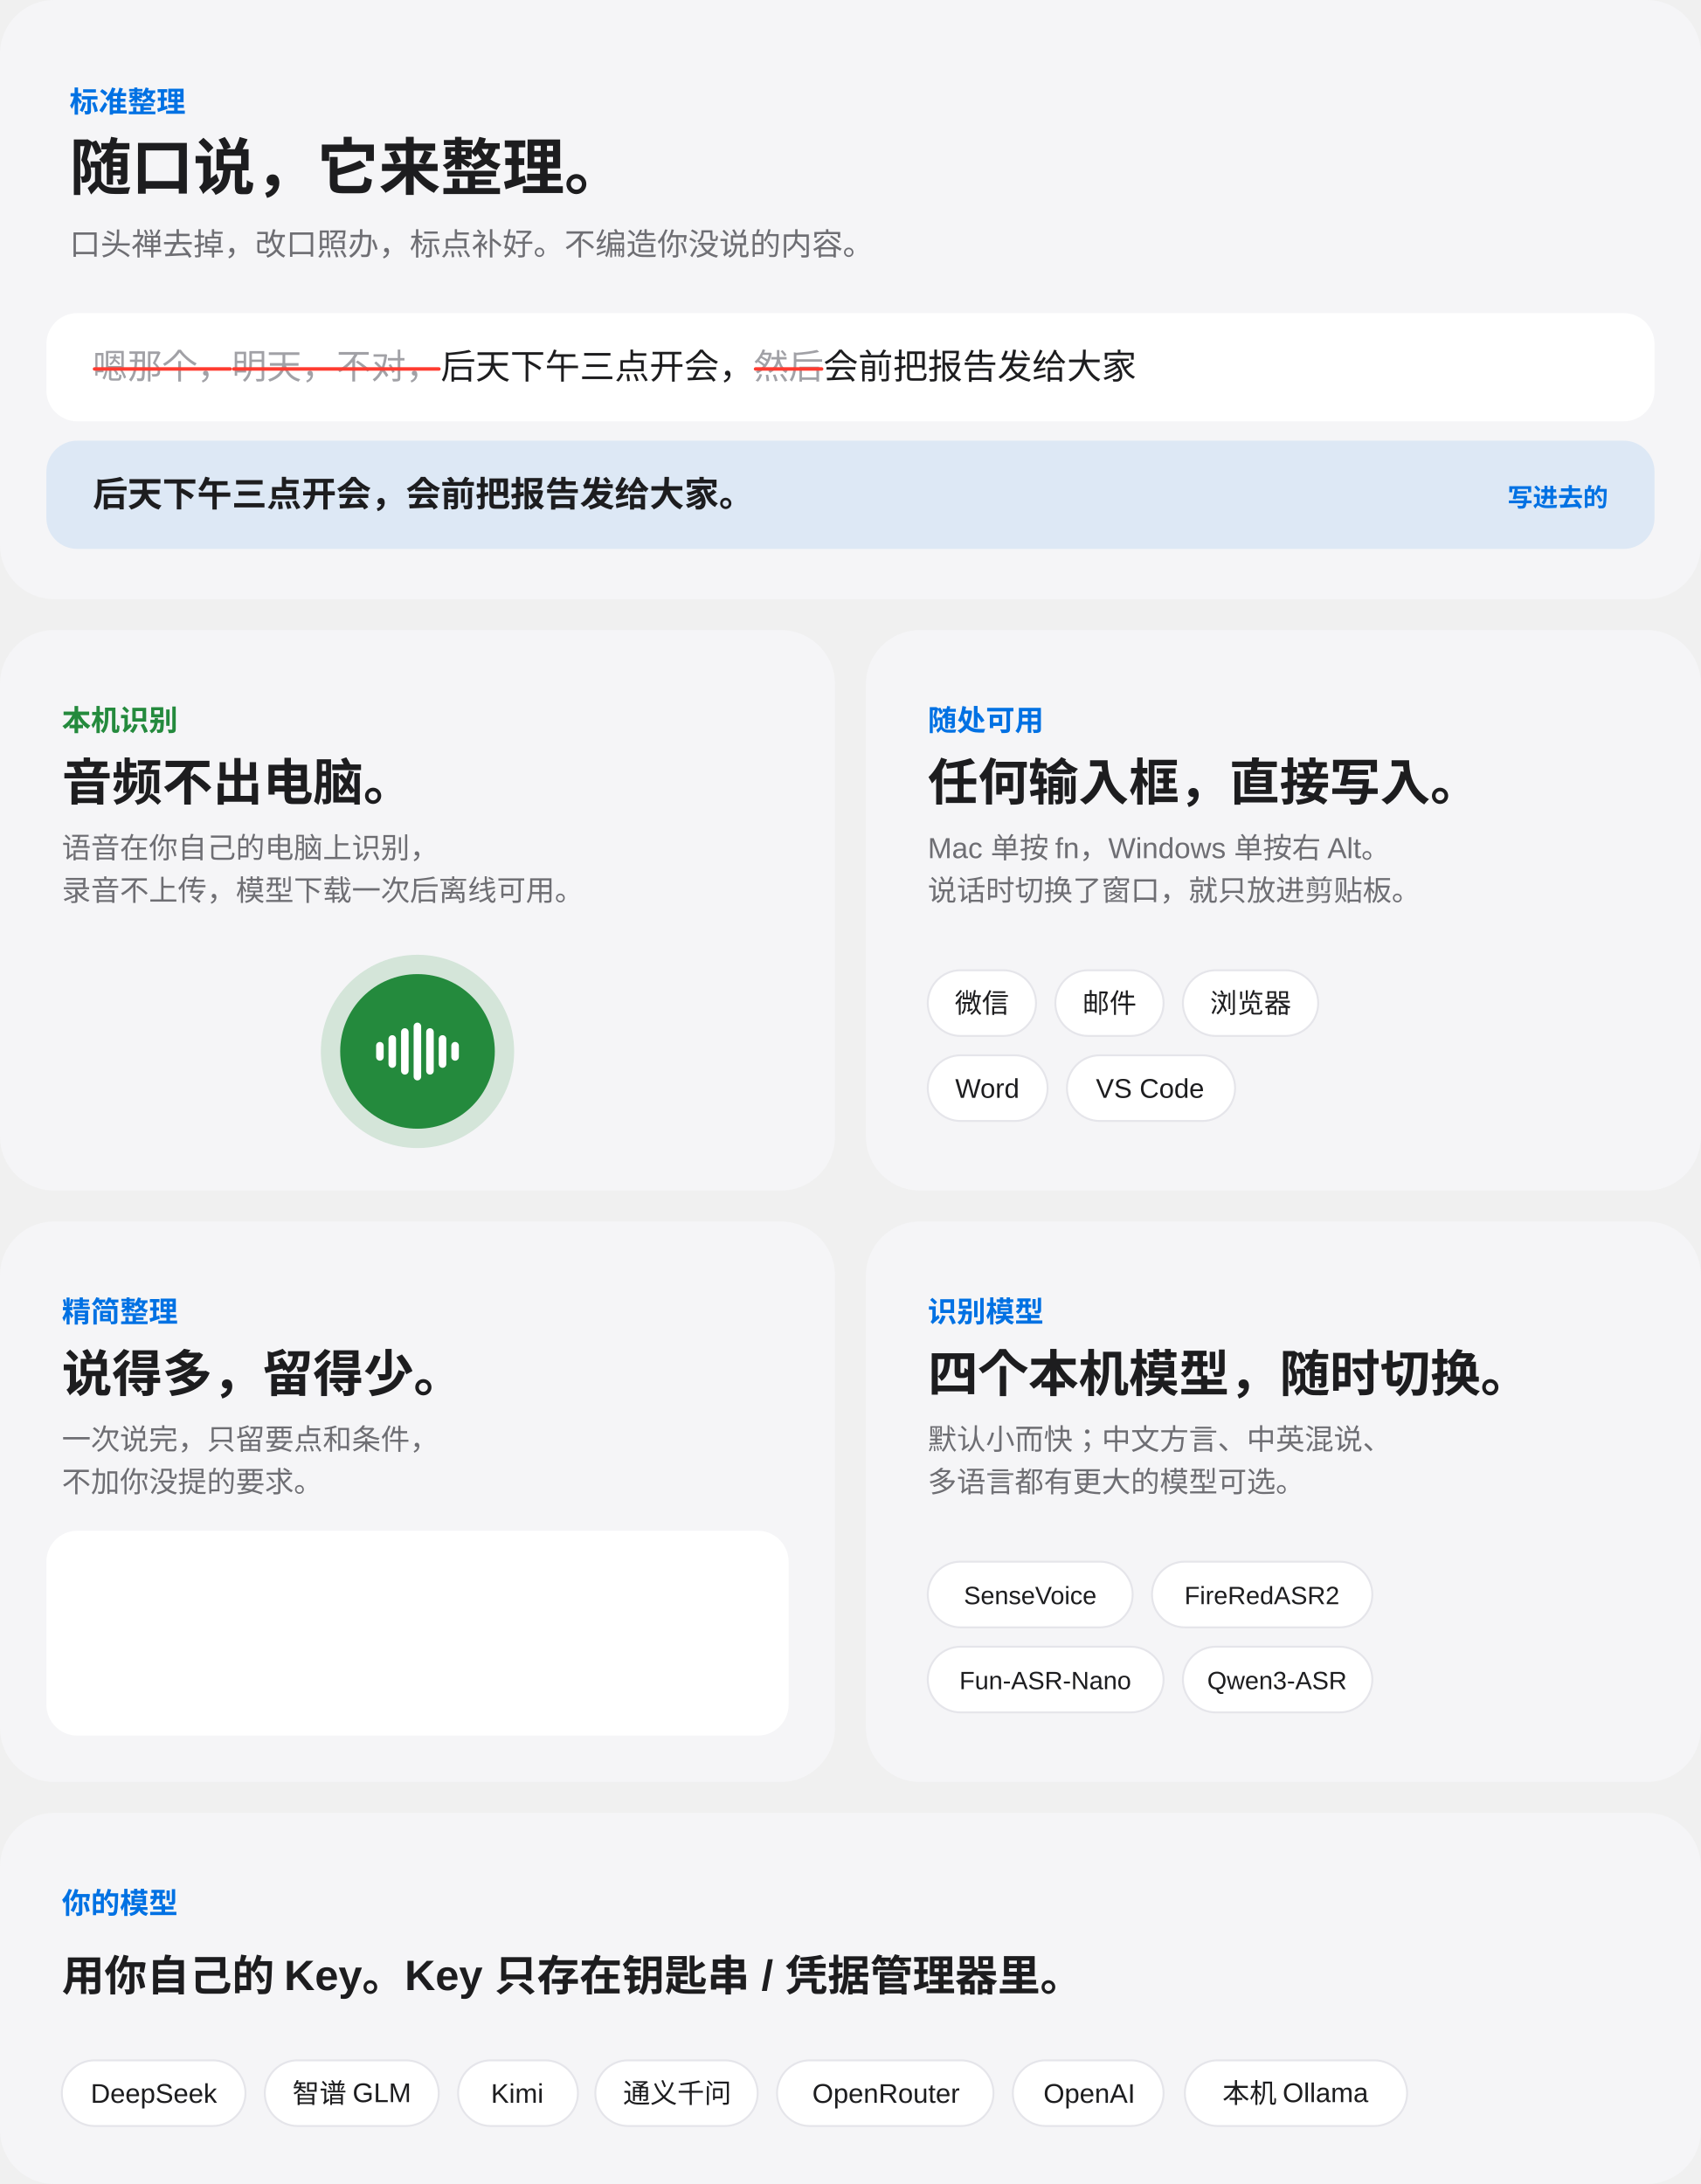
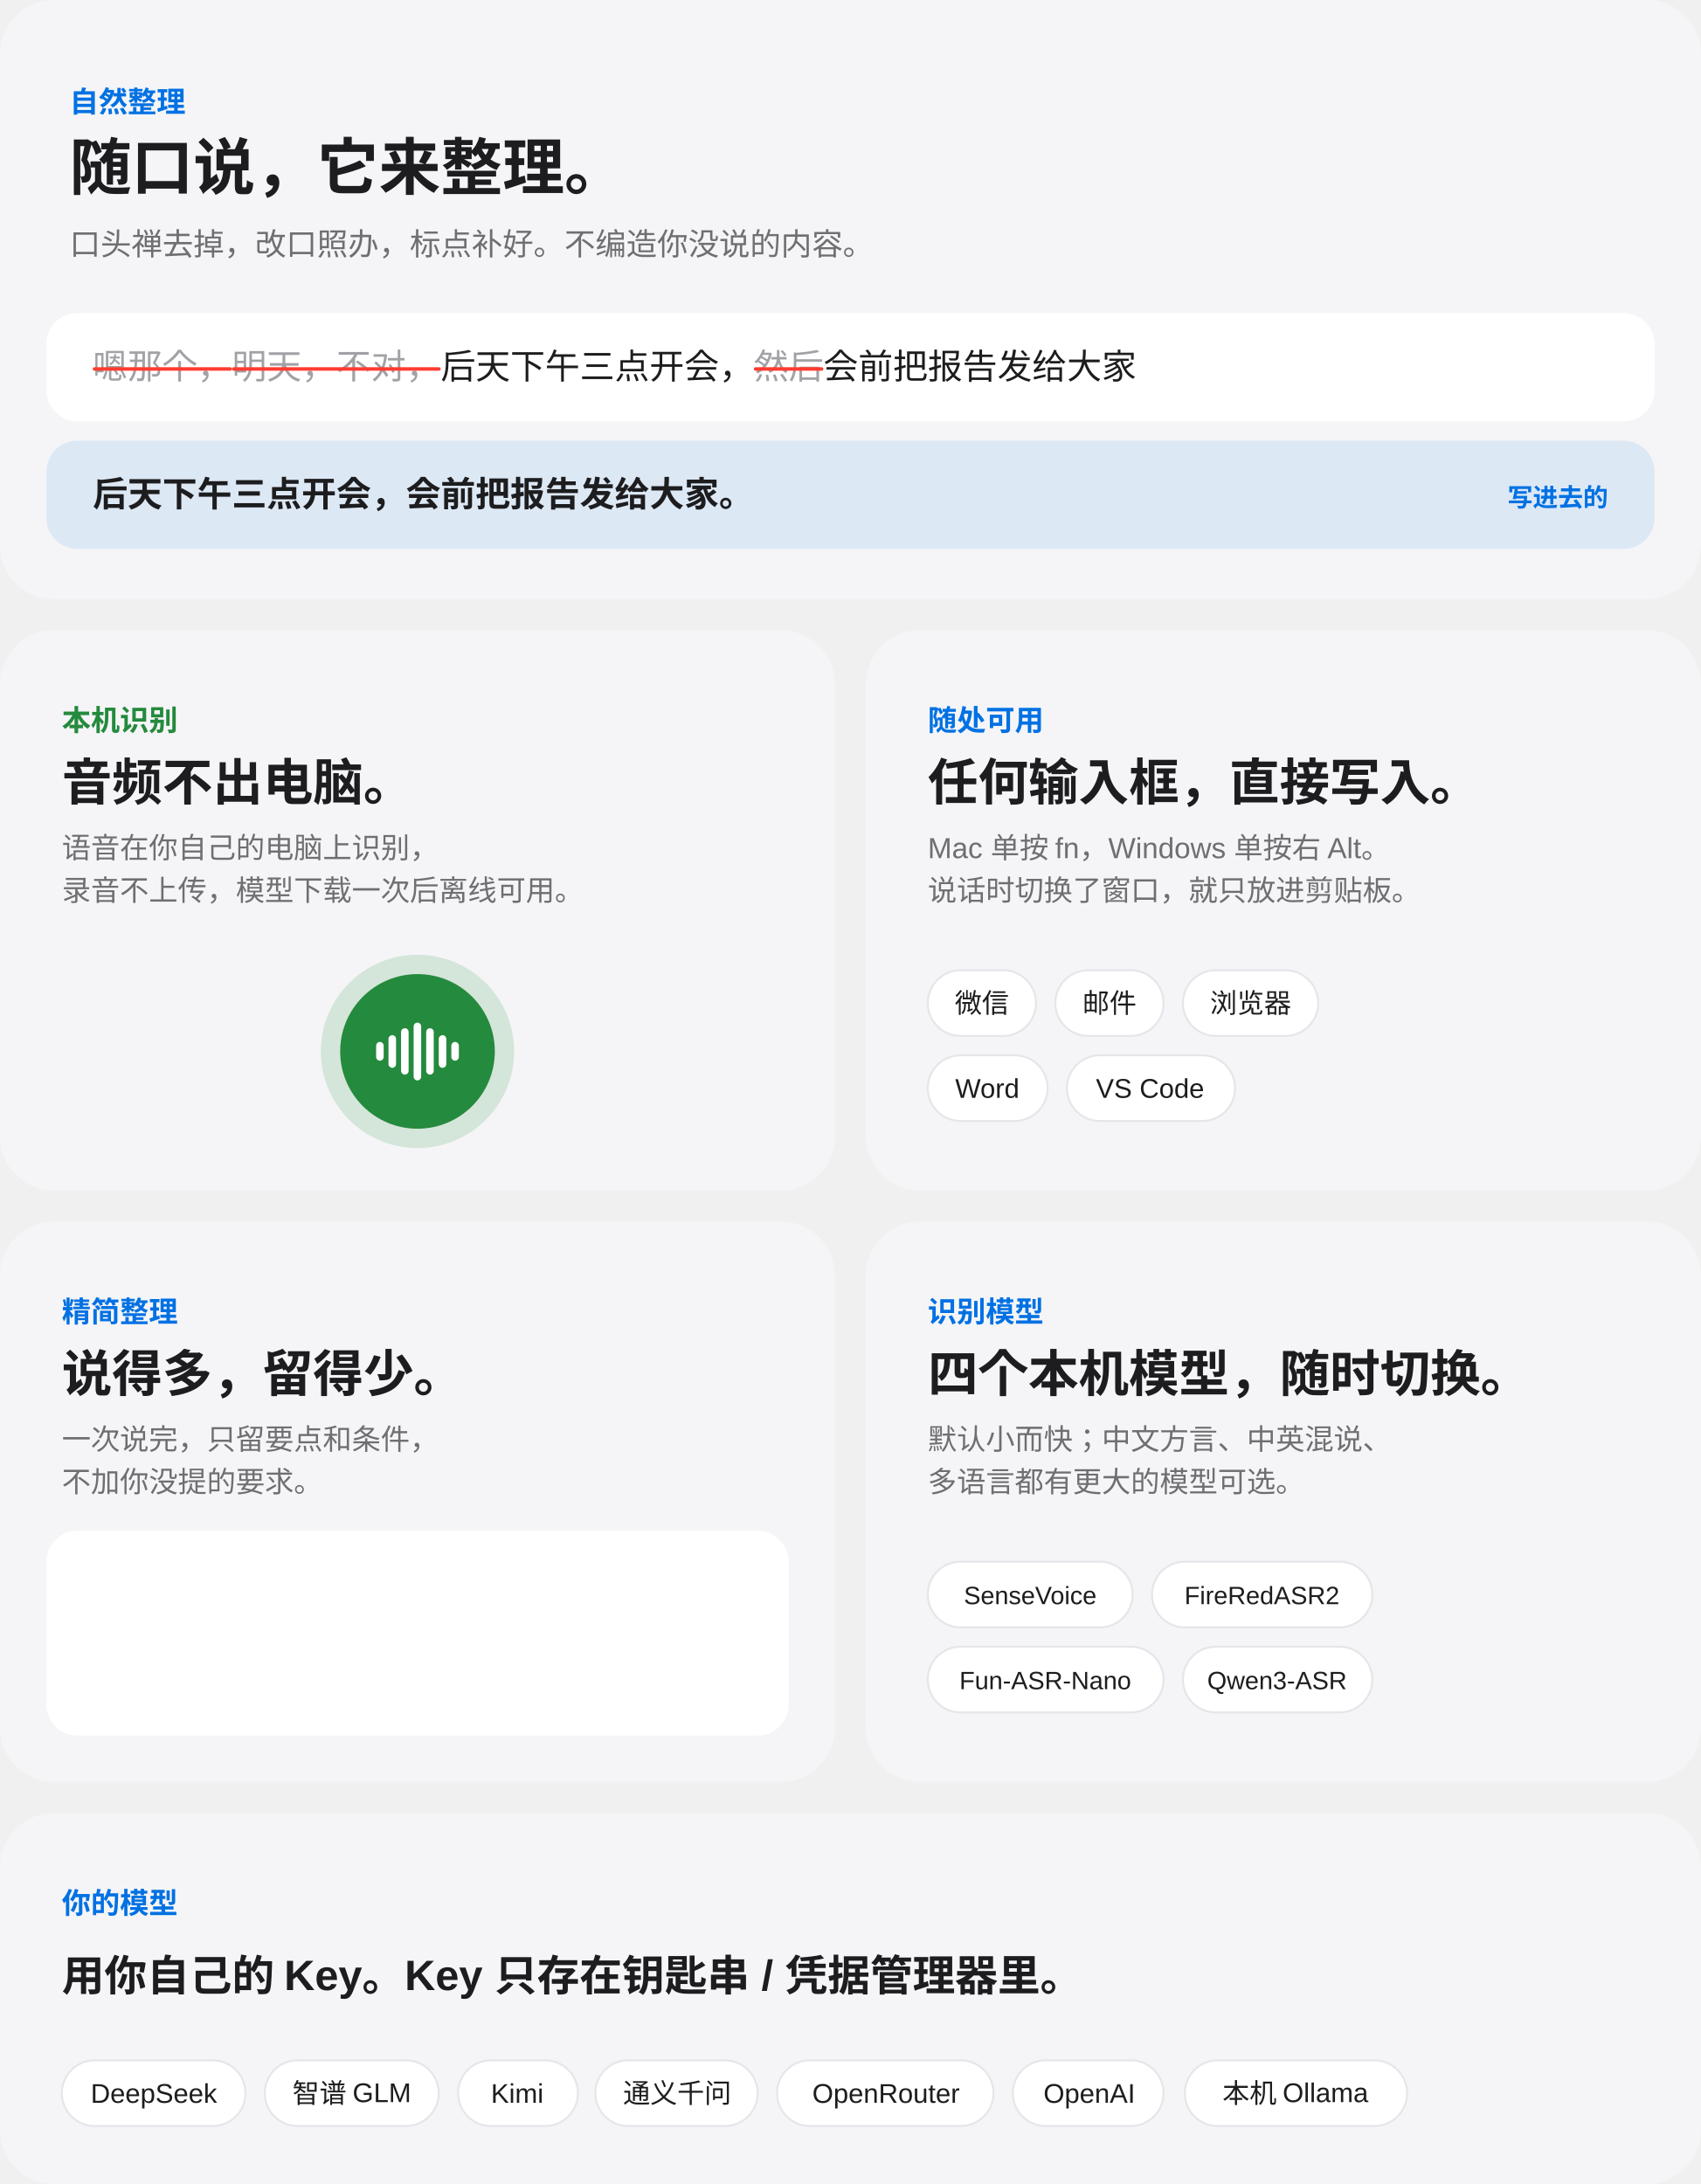
- <svg xmlns="http://www.w3.org/2000/svg" width="880" height="1130" viewBox="0 0 880 1130" role="img" aria-label="亮点：标准整理；音频不出电脑；任何输入框直接写入；精简整理；四个本机识别模型；用你自己的 Key。">
+ <svg xmlns="http://www.w3.org/2000/svg" width="880" height="1130" viewBox="0 0 880 1130" role="img" aria-label="亮点：自然整理；音频不出电脑；任何输入框直接写入；精简整理；四个本机识别模型；用你自己的 Key。">
  <style>
text { font-family: -apple-system, BlinkMacSystemFont, 'SF Pro Display', 'SF Pro Text', 'PingFang SC', 'Hiragino Sans GB', 'Microsoft YaHei', 'Helvetica Neue', Arial, sans-serif; }
.ink { fill: #1d1d1f; } .gray { fill: #6e6e73; } .faint { fill: #a1a1a6; }
.blue { fill: #0071e3; } .green { fill: #248a3d; }
.grow { transform-box: fill-box; transform-origin: center; }
.left { transform-box: fill-box; transform-origin: left center; }
@media (prefers-reduced-motion: reduce) { * { animation: none !important; } }
.lb0 { animation: lbPulse 1.2s ease-in-out -0.00s infinite; }
.lb1 { animation: lbPulse 1.2s ease-in-out -0.48s infinite; }
.lb2 { animation: lbPulse 1.2s ease-in-out -0.26s infinite; }
.lb3 { animation: lbPulse 1.2s ease-in-out -0.74s infinite; }
.lb4 { animation: lbPulse 1.2s ease-in-out -0.52s infinite; }
.lb5 { animation: lbPulse 1.2s ease-in-out -1.00s infinite; }
.lb6 { animation: lbPulse 1.2s ease-in-out -0.78s infinite; }
@keyframes lbPulse { 0%,100% { transform: scaleY(1); } 50% { transform: scaleY(0.35); } }
.fade { animation: fade 6s ease-in-out infinite; }
.cut  { animation: cut 6s ease-in-out infinite; }
@keyframes cut  { 0%,15% { transform: scaleX(0); } 35%,85% { transform: scaleX(1); } 95%,100% { transform: scaleX(0); } }
@keyframes fade { 0%,35% { opacity: 1; } 50%,85% { opacity: .35; } 95%,100% { opacity: 1; } }
.pulse { animation: pulse 2.4s ease-out infinite; }
@keyframes pulse { 0% { transform: scale(.8); opacity: 1; } 100% { transform: scale(1.5); opacity: 0; } }
.result { animation: result 6s ease-in-out infinite; }
@keyframes result { 0%,30% { opacity: .25; } 42%,88% { opacity: 1; } 96%,100% { opacity: .25; } }
.pl { animation: pl 6s ease-out infinite; opacity: 0; }
.p0 { animation-delay: 0s; } .p1 { animation-delay: .35s; } .p2 { animation-delay: .7s; } .p3 { animation-delay: 1.05s; } .p4 { animation-delay: 1.4s; }
@keyframes pl { 0% { opacity: 0; transform: translateX(-6px); } 8%,80% { opacity: 1; transform: translateX(0); } 92%,100% { opacity: 0; } }
.m0,.m1,.n0,.n1 { animation: pick 8s ease-in-out infinite; }
.m1 { animation-delay: -6s; } .n0 { animation-delay: -4s; } .n1 { animation-delay: -2s; }
@keyframes pick { 0%,22% { opacity: 1; } 27%,95% { opacity: .5; } 100% { opacity: 1; } }
</style>
  <g transform="translate(0,0)">
    <rect width="880" height="310" rx="28" fill="#f5f5f7" />
-     <text x="36" y="58" font-size="15" font-weight="600" text-anchor="start" class="blue">标准整理</text>
+     <text x="36" y="58" font-size="15" font-weight="600" text-anchor="start" class="blue">自然整理</text>
    <text x="36" y="98" font-size="32" font-weight="700" text-anchor="start" class="ink">随口说，它来整理。</text>
    <text x="36" y="132" font-size="16" font-weight="400" text-anchor="start" class="gray">口头禅去掉，改口照办，标点补好。不编造你没说的内容。</text>
    <rect x="24" y="162" width="832" height="56" rx="16" fill="#ffffff" />
    <g class="fade">
      <text x="48" y="196" font-size="18" font-weight="400" text-anchor="start" class="faint">嗯那个，</text>
    </g>
    <rect class="left cut" x="48" y="190" width="72" height="1.8" rx="0.9" fill="#ff3b30" />
    <g class="fade">
      <text x="120" y="196" font-size="18" font-weight="400" text-anchor="start" class="faint">明天，不对，</text>
    </g>
    <rect class="left cut" x="120" y="190" width="108" height="1.8" rx="0.9" fill="#ff3b30" />
    <g class="">
      <text x="228" y="196" font-size="18" font-weight="400" text-anchor="start" class="ink">后天下午三点开会，</text>
    </g>
    <g class="fade">
      <text x="390" y="196" font-size="18" font-weight="400" text-anchor="start" class="faint">然后</text>
    </g>
    <rect class="left cut" x="390" y="190" width="36" height="1.8" rx="0.9" fill="#ff3b30" />
    <g class="">
      <text x="426" y="196" font-size="18" font-weight="400" text-anchor="start" class="ink">会前把报告发给大家</text>
    </g>
    <g class="result">
      <rect x="24" y="228" width="832" height="56" rx="16" fill="#0071e3" fill-opacity="0.10" />
      <text x="48" y="262" font-size="18" font-weight="600" text-anchor="start" class="ink">后天下午三点开会，会前把报告发给大家。</text>
      <text x="832" y="262" font-size="13" font-weight="600" text-anchor="end" class="blue">写进去的</text>
    </g>
  </g>
  <g transform="translate(0,326)">
    <rect width="432.0" height="290" rx="28" fill="#f5f5f7" />
    <text x="32" y="52" font-size="15" font-weight="600" text-anchor="start" class="green">本机识别</text>
    <text x="32" y="88" font-size="26" font-weight="700" text-anchor="start" class="ink">音频不出电脑。</text>
    <text x="32" y="118" font-size="15" font-weight="400" text-anchor="start" class="gray">语音在你自己的电脑上识别，</text>
    <text x="32" y="140" font-size="15" font-weight="400" text-anchor="start" class="gray">录音不上传，模型下载一次后离线可用。</text>
    <circle class="grow pulse" cx="216.0" cy="218" r="50" fill="#248a3d" fill-opacity="0.16" />
    <circle cx="216.0" cy="218" r="40" fill="#248a3d" />
    <rect class="grow lb0" x="194.6" y="213.1" width="3.9" height="9.7" rx="2.0" fill="#ffffff" />
    <rect class="grow lb1" x="201.0" y="209.6" width="3.9" height="16.9" rx="2.0" fill="#ffffff" />
    <rect class="grow lb2" x="207.5" y="206.0" width="3.9" height="24.0" rx="2.0" fill="#ffffff" />
    <rect class="grow lb3" x="214.0" y="203.1" width="3.9" height="29.9" rx="2.0" fill="#ffffff" />
    <rect class="grow lb4" x="220.5" y="206.0" width="3.9" height="24.0" rx="2.0" fill="#ffffff" />
    <rect class="grow lb5" x="227.0" y="209.6" width="3.9" height="16.9" rx="2.0" fill="#ffffff" />
    <rect class="grow lb6" x="233.5" y="213.1" width="3.9" height="9.7" rx="2.0" fill="#ffffff" />
  </g>
  <g transform="translate(448.0,326)">
    <rect width="432.0" height="290" rx="28" fill="#f5f5f7" />
    <text x="32" y="52" font-size="15" font-weight="600" text-anchor="start" class="blue">随处可用</text>
    <text x="32" y="88" font-size="26" font-weight="700" text-anchor="start" class="ink">任何输入框，直接写入。</text>
    <text x="32" y="118" font-size="15" font-weight="400" text-anchor="start" class="gray">Mac 单按 fn，Windows 单按右 Alt。</text>
    <text x="32" y="140" font-size="15" font-weight="400" text-anchor="start" class="gray">说话时切换了窗口，就只放进剪贴板。</text>
    <g>
      <rect x="32" y="176" width="56" height="34" rx="17" fill="#ffffff" stroke="#e5e5ea" />
      <text x="60.0" y="198" font-size="14" font-weight="500" text-anchor="middle" class="ink">微信</text>
    </g>
    <g>
      <rect x="98" y="176" width="56" height="34" rx="17" fill="#ffffff" stroke="#e5e5ea" />
      <text x="126.0" y="198" font-size="14" font-weight="500" text-anchor="middle" class="ink">邮件</text>
    </g>
    <g>
      <rect x="164" y="176" width="70" height="34" rx="17" fill="#ffffff" stroke="#e5e5ea" />
      <text x="199.0" y="198" font-size="14" font-weight="500" text-anchor="middle" class="ink">浏览器</text>
    </g>
    <g>
      <rect x="32" y="220" width="62" height="34" rx="17" fill="#ffffff" stroke="#e5e5ea" />
      <text x="62.8" y="242" font-size="14" font-weight="500" text-anchor="middle" class="ink">Word</text>
    </g>
    <g>
      <rect x="104" y="220" width="87" height="34" rx="17" fill="#ffffff" stroke="#e5e5ea" />
      <text x="147.0" y="242" font-size="14" font-weight="500" text-anchor="middle" class="ink">VS Code</text>
    </g>
  </g>
  <g transform="translate(0,632)">
    <rect width="432.0" height="290" rx="28" fill="#f5f5f7" />
    <text x="32" y="52" font-size="15" font-weight="600" text-anchor="start" class="blue">精简整理</text>
    <text x="32" y="88" font-size="26" font-weight="700" text-anchor="start" class="ink">说得多，留得少。</text>
    <text x="32" y="118" font-size="15" font-weight="400" text-anchor="start" class="gray">一次说完，只留要点和条件，</text>
    <text x="32" y="140" font-size="15" font-weight="400" text-anchor="start" class="gray">不加你没提的要求。</text>
    <rect x="24" y="160" width="384.0" height="106" rx="16" fill="#ffffff" />
    <g class="pl p0">
      <text x="44" y="190" font-size="14" font-weight="500" text-anchor="start" class="ink">请写本周周报，发给老板，篇幅简短。</text>
    </g>
    <g class="pl p1">
      <text x="44" y="220" font-size="14" font-weight="500" text-anchor="start" class="ink">1. 完成登录页改版。</text>
    </g>
    <g class="pl p2">
      <text x="44" y="250" font-size="14" font-weight="500" text-anchor="start" class="ink">2. 修复了几个 bug。</text>
    </g>
  </g>
  <g transform="translate(448.0,632)">
    <rect width="432.0" height="290" rx="28" fill="#f5f5f7" />
    <text x="32" y="52" font-size="15" font-weight="600" text-anchor="start" class="blue">识别模型</text>
    <text x="32" y="88" font-size="26" font-weight="700" text-anchor="start" class="ink">四个本机模型，随时切换。</text>
    <text x="32" y="118" font-size="15" font-weight="400" text-anchor="start" class="gray">默认小而快；中文方言、中英混说、</text>
    <text x="32" y="140" font-size="15" font-weight="400" text-anchor="start" class="gray">多语言都有更大的模型可选。</text>
    <g class="m0">
      <rect x="32" y="176" width="106" height="34" rx="17" fill="#ffffff" stroke="#e5e5ea" />
      <text x="85.0" y="198" font-size="13" font-weight="500" text-anchor="middle" class="ink">SenseVoice</text>
    </g>
    <g class="m1">
      <rect x="148" y="176" width="114" height="34" rx="17" fill="#ffffff" stroke="#e5e5ea" />
      <text x="204.9" y="198" font-size="13" font-weight="500" text-anchor="middle" class="ink">FireRedASR2</text>
    </g>
    <g class="n0">
      <rect x="32" y="220" width="122" height="34" rx="17" fill="#ffffff" stroke="#e5e5ea" />
      <text x="92.8" y="242" font-size="13" font-weight="500" text-anchor="middle" class="ink">Fun-ASR-Nano</text>
    </g>
    <g class="n1">
      <rect x="164" y="220" width="98" height="34" rx="17" fill="#ffffff" stroke="#e5e5ea" />
      <text x="212.7" y="242" font-size="13" font-weight="500" text-anchor="middle" class="ink">Qwen3-ASR</text>
    </g>
  </g>
  <g transform="translate(0,938)">
    <rect width="880" height="192" rx="28" fill="#f5f5f7" />
    <text x="32" y="52" font-size="15" font-weight="600" text-anchor="start" class="blue">你的模型</text>
    <text x="32" y="92" font-size="22" font-weight="700" text-anchor="start" class="ink">用你自己的 Key。Key 只存在钥匙串 / 凭据管理器里。</text>
    <g>
      <rect x="32" y="128" width="95" height="34" rx="17" fill="#ffffff" stroke="#e5e5ea" />
      <text x="79.6" y="150" font-size="14" font-weight="500" text-anchor="middle" class="ink">DeepSeek</text>
    </g>
    <g>
      <rect x="137" y="128" width="90" height="34" rx="17" fill="#ffffff" stroke="#e5e5ea" />
      <text x="182.0" y="150" font-size="14" font-weight="500" text-anchor="middle" class="ink">智谱 GLM</text>
    </g>
    <g>
      <rect x="237" y="128" width="62" height="34" rx="17" fill="#ffffff" stroke="#e5e5ea" />
      <text x="267.6" y="150" font-size="14" font-weight="500" text-anchor="middle" class="ink">Kimi</text>
    </g>
    <g>
      <rect x="308" y="128" width="84" height="34" rx="17" fill="#ffffff" stroke="#e5e5ea" />
      <text x="350.4" y="150" font-size="14" font-weight="500" text-anchor="middle" class="ink">通义千问</text>
    </g>
    <g>
      <rect x="402" y="128" width="112" height="34" rx="17" fill="#ffffff" stroke="#e5e5ea" />
      <text x="458.4" y="150" font-size="14" font-weight="500" text-anchor="middle" class="ink">OpenRouter</text>
    </g>
    <g>
      <rect x="524" y="128" width="78" height="34" rx="17" fill="#ffffff" stroke="#e5e5ea" />
      <text x="563.6" y="150" font-size="14" font-weight="500" text-anchor="middle" class="ink">OpenAI</text>
    </g>
    <g>
      <rect x="613" y="128" width="115" height="34" rx="17" fill="#ffffff" stroke="#e5e5ea" />
      <text x="670.2" y="150" font-size="14" font-weight="500" text-anchor="middle" class="ink">本机 Ollama</text>
    </g>
  </g>
</svg>
